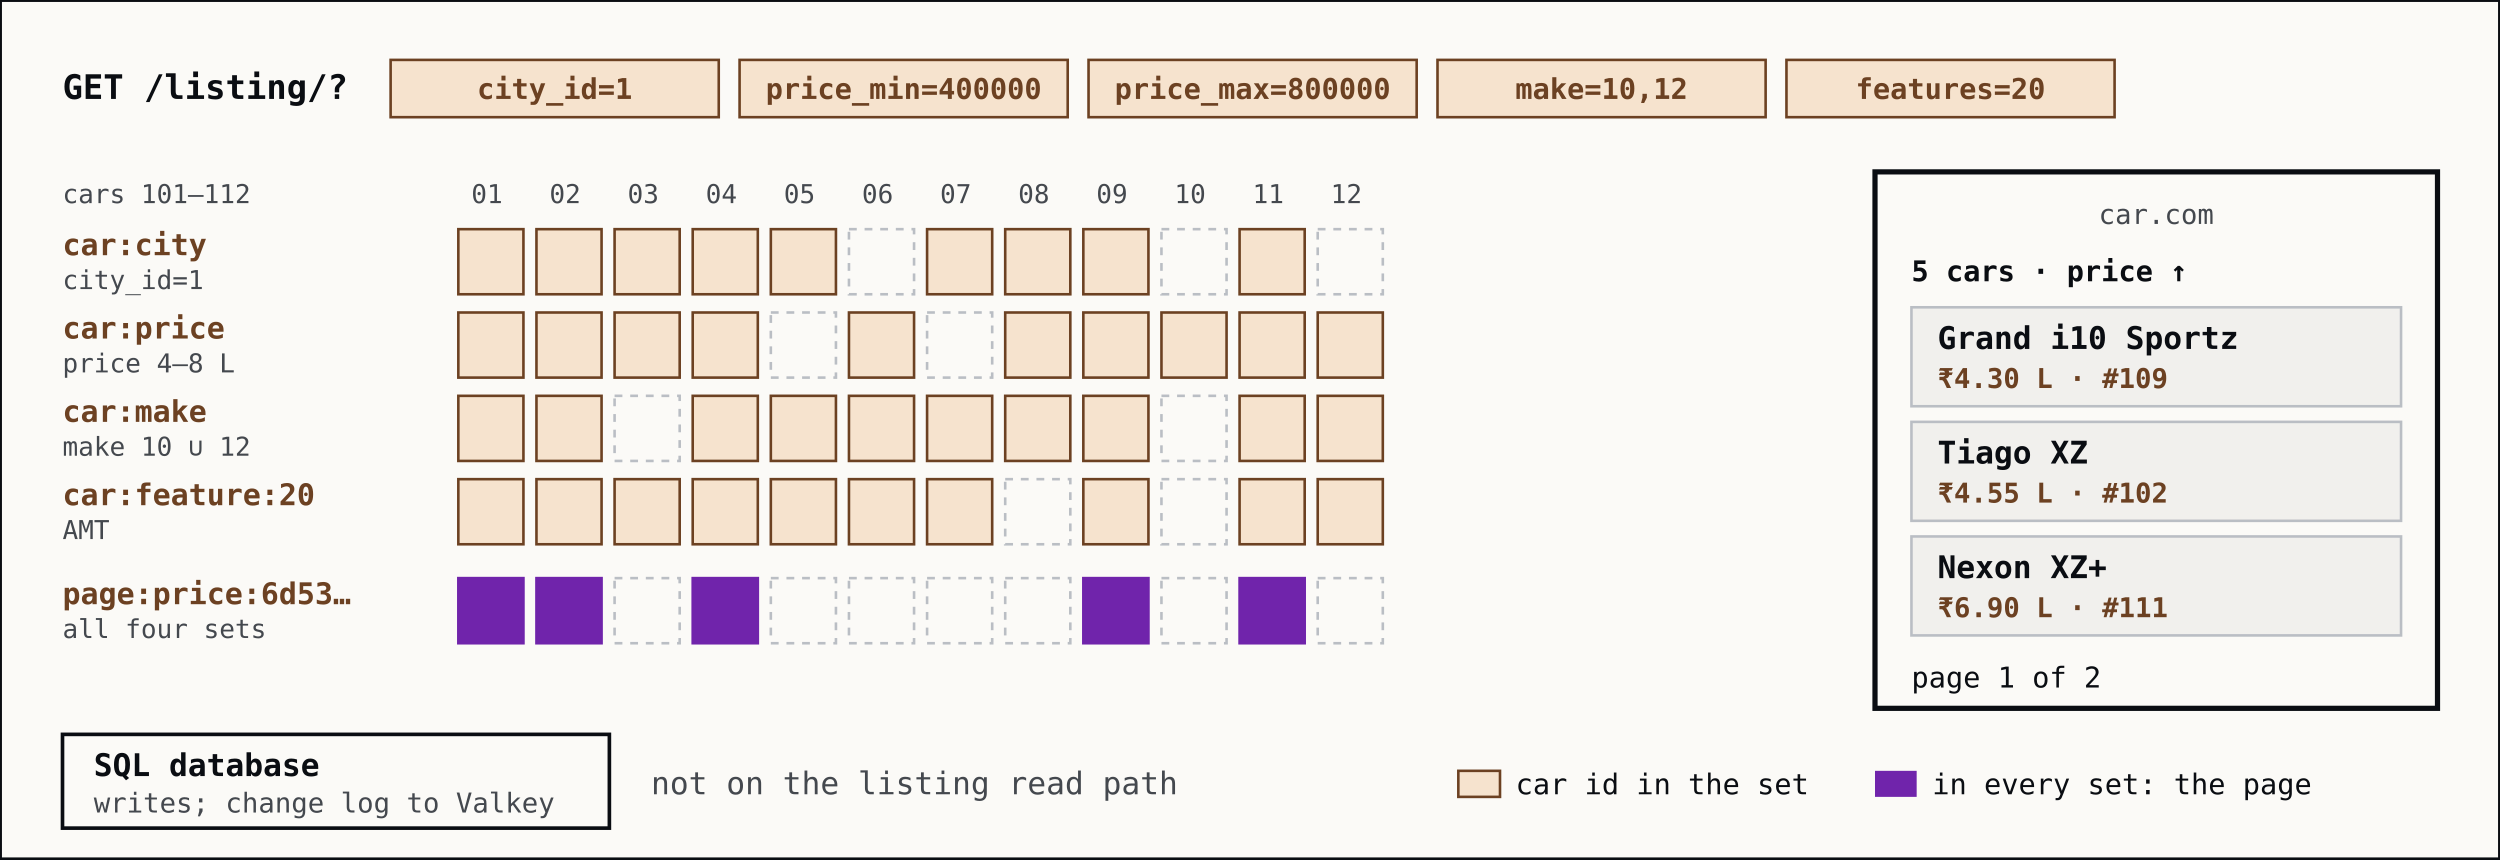
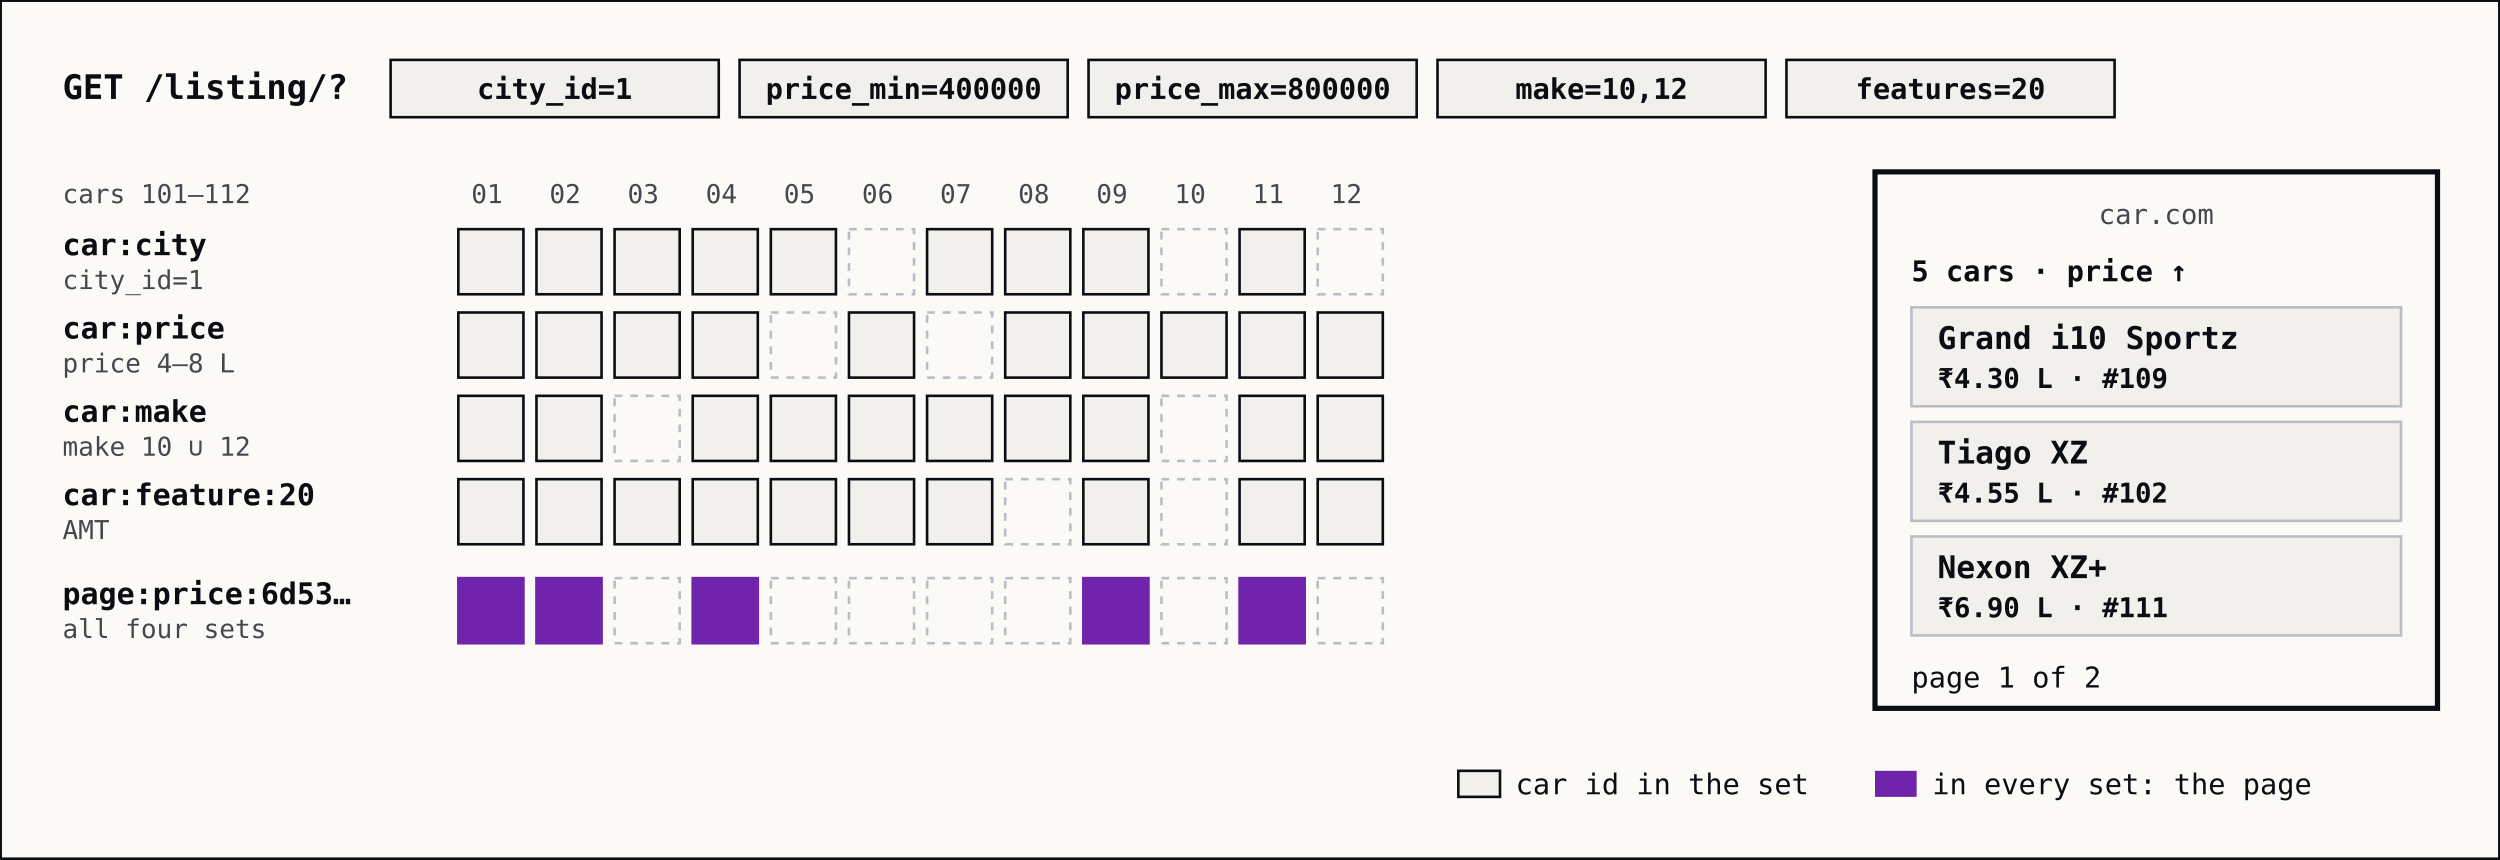
<svg xmlns="http://www.w3.org/2000/svg" viewBox="0 0 960 330" width="960" height="330" font-family="ui-monospace, 'JetBrains Mono', Menlo, monospace" font-size="13">
  <rect width="960" height="330" fill="#fbfaf7" stroke="#0a0d12" stroke-width="1.5" />
  <text x="24" y="38" font-weight="800" fill="#0a0d12">GET /listing/?</text>
-   <rect x="150" y="23" width="126" height="22" fill="#f6e3ce" stroke="#6c4122" />
-   <text x="213" y="38" font-size="11" font-weight="700" text-anchor="middle" fill="#6c4122">city_id=1</text>
-   <rect x="284" y="23" width="126" height="22" fill="#f6e3ce" stroke="#6c4122" />
-   <text x="347" y="38" font-size="11" font-weight="700" text-anchor="middle" fill="#6c4122">price_min=400000</text>
-   <rect x="418" y="23" width="126" height="22" fill="#f6e3ce" stroke="#6c4122" />
-   <text x="481" y="38" font-size="11" font-weight="700" text-anchor="middle" fill="#6c4122">price_max=800000</text>
-   <rect x="552" y="23" width="126" height="22" fill="#f6e3ce" stroke="#6c4122" />
-   <text x="615" y="38" font-size="11" font-weight="700" text-anchor="middle" fill="#6c4122">make=10,12</text>
-   <rect x="686" y="23" width="126" height="22" fill="#f6e3ce" stroke="#6c4122" />
-   <text x="749" y="38" font-size="11" font-weight="700" text-anchor="middle" fill="#6c4122">features=20</text>
+   <rect x="150" y="23" width="126" height="22" fill="#f1f0ed" stroke="#0a0d12" />
+   <text x="213" y="38" font-size="11" font-weight="700" text-anchor="middle" fill="#0a0d12">city_id=1</text>
+   <rect x="284" y="23" width="126" height="22" fill="#f1f0ed" stroke="#0a0d12" />
+   <text x="347" y="38" font-size="11" font-weight="700" text-anchor="middle" fill="#0a0d12">price_min=400000</text>
+   <rect x="418" y="23" width="126" height="22" fill="#f1f0ed" stroke="#0a0d12" />
+   <text x="481" y="38" font-size="11" font-weight="700" text-anchor="middle" fill="#0a0d12">price_max=800000</text>
+   <rect x="552" y="23" width="126" height="22" fill="#f1f0ed" stroke="#0a0d12" />
+   <text x="615" y="38" font-size="11" font-weight="700" text-anchor="middle" fill="#0a0d12">make=10,12</text>
+   <rect x="686" y="23" width="126" height="22" fill="#f1f0ed" stroke="#0a0d12" />
+   <text x="749" y="38" font-size="11" font-weight="700" text-anchor="middle" fill="#0a0d12">features=20</text>
  <text x="24" y="78" font-size="10" fill="#44484e">cars 101–112</text>
  <text x="187.0" y="78" font-size="10" text-anchor="middle" fill="#44484e">01</text>
  <text x="217.0" y="78" font-size="10" text-anchor="middle" fill="#44484e">02</text>
  <text x="247.0" y="78" font-size="10" text-anchor="middle" fill="#44484e">03</text>
  <text x="277.0" y="78" font-size="10" text-anchor="middle" fill="#44484e">04</text>
  <text x="307.0" y="78" font-size="10" text-anchor="middle" fill="#44484e">05</text>
  <text x="337.0" y="78" font-size="10" text-anchor="middle" fill="#44484e">06</text>
  <text x="367.0" y="78" font-size="10" text-anchor="middle" fill="#44484e">07</text>
  <text x="397.0" y="78" font-size="10" text-anchor="middle" fill="#44484e">08</text>
  <text x="427.0" y="78" font-size="10" text-anchor="middle" fill="#44484e">09</text>
  <text x="457.0" y="78" font-size="10" text-anchor="middle" fill="#44484e">10</text>
  <text x="487.0" y="78" font-size="10" text-anchor="middle" fill="#44484e">11</text>
  <text x="517.0" y="78" font-size="10" text-anchor="middle" fill="#44484e">12</text>
-   <text x="24" y="98" font-size="11.5" font-weight="700" fill="#6c4122">car:city</text>
+   <text x="24" y="98" font-size="11.5" font-weight="700" fill="#0a0d12">car:city</text>
  <text x="24" y="111" font-size="10" fill="#44484e">city_id=1</text>
-   <rect x="176" y="88" width="25" height="25" fill="#f6e3ce" stroke="#6c4122" />
-   <rect x="206" y="88" width="25" height="25" fill="#f6e3ce" stroke="#6c4122" />
-   <rect x="236" y="88" width="25" height="25" fill="#f6e3ce" stroke="#6c4122" />
-   <rect x="266" y="88" width="25" height="25" fill="#f6e3ce" stroke="#6c4122" />
-   <rect x="296" y="88" width="25" height="25" fill="#f6e3ce" stroke="#6c4122" />
+   <rect x="176" y="88" width="25" height="25" fill="#f1f0ed" stroke="#0a0d12" />
+   <rect x="206" y="88" width="25" height="25" fill="#f1f0ed" stroke="#0a0d12" />
+   <rect x="236" y="88" width="25" height="25" fill="#f1f0ed" stroke="#0a0d12" />
+   <rect x="266" y="88" width="25" height="25" fill="#f1f0ed" stroke="#0a0d12" />
+   <rect x="296" y="88" width="25" height="25" fill="#f1f0ed" stroke="#0a0d12" />
  <rect x="326" y="88" width="25" height="25" fill="none" stroke="#babec4" stroke-dasharray="3 3" />
-   <rect x="356" y="88" width="25" height="25" fill="#f6e3ce" stroke="#6c4122" />
-   <rect x="386" y="88" width="25" height="25" fill="#f6e3ce" stroke="#6c4122" />
-   <rect x="416" y="88" width="25" height="25" fill="#f6e3ce" stroke="#6c4122" />
+   <rect x="356" y="88" width="25" height="25" fill="#f1f0ed" stroke="#0a0d12" />
+   <rect x="386" y="88" width="25" height="25" fill="#f1f0ed" stroke="#0a0d12" />
+   <rect x="416" y="88" width="25" height="25" fill="#f1f0ed" stroke="#0a0d12" />
  <rect x="446" y="88" width="25" height="25" fill="none" stroke="#babec4" stroke-dasharray="3 3" />
-   <rect x="476" y="88" width="25" height="25" fill="#f6e3ce" stroke="#6c4122" />
+   <rect x="476" y="88" width="25" height="25" fill="#f1f0ed" stroke="#0a0d12" />
  <rect x="506" y="88" width="25" height="25" fill="none" stroke="#babec4" stroke-dasharray="3 3" />
-   <text x="24" y="130" font-size="11.5" font-weight="700" fill="#6c4122">car:price</text>
+   <text x="24" y="130" font-size="11.5" font-weight="700" fill="#0a0d12">car:price</text>
  <text x="24" y="143" font-size="10" fill="#44484e">price 4–8 L</text>
-   <rect x="176" y="120" width="25" height="25" fill="#f6e3ce" stroke="#6c4122" />
-   <rect x="206" y="120" width="25" height="25" fill="#f6e3ce" stroke="#6c4122" />
-   <rect x="236" y="120" width="25" height="25" fill="#f6e3ce" stroke="#6c4122" />
-   <rect x="266" y="120" width="25" height="25" fill="#f6e3ce" stroke="#6c4122" />
+   <rect x="176" y="120" width="25" height="25" fill="#f1f0ed" stroke="#0a0d12" />
+   <rect x="206" y="120" width="25" height="25" fill="#f1f0ed" stroke="#0a0d12" />
+   <rect x="236" y="120" width="25" height="25" fill="#f1f0ed" stroke="#0a0d12" />
+   <rect x="266" y="120" width="25" height="25" fill="#f1f0ed" stroke="#0a0d12" />
  <rect x="296" y="120" width="25" height="25" fill="none" stroke="#babec4" stroke-dasharray="3 3" />
-   <rect x="326" y="120" width="25" height="25" fill="#f6e3ce" stroke="#6c4122" />
+   <rect x="326" y="120" width="25" height="25" fill="#f1f0ed" stroke="#0a0d12" />
  <rect x="356" y="120" width="25" height="25" fill="none" stroke="#babec4" stroke-dasharray="3 3" />
-   <rect x="386" y="120" width="25" height="25" fill="#f6e3ce" stroke="#6c4122" />
-   <rect x="416" y="120" width="25" height="25" fill="#f6e3ce" stroke="#6c4122" />
-   <rect x="446" y="120" width="25" height="25" fill="#f6e3ce" stroke="#6c4122" />
-   <rect x="476" y="120" width="25" height="25" fill="#f6e3ce" stroke="#6c4122" />
-   <rect x="506" y="120" width="25" height="25" fill="#f6e3ce" stroke="#6c4122" />
-   <text x="24" y="162" font-size="11.5" font-weight="700" fill="#6c4122">car:make</text>
+   <rect x="386" y="120" width="25" height="25" fill="#f1f0ed" stroke="#0a0d12" />
+   <rect x="416" y="120" width="25" height="25" fill="#f1f0ed" stroke="#0a0d12" />
+   <rect x="446" y="120" width="25" height="25" fill="#f1f0ed" stroke="#0a0d12" />
+   <rect x="476" y="120" width="25" height="25" fill="#f1f0ed" stroke="#0a0d12" />
+   <rect x="506" y="120" width="25" height="25" fill="#f1f0ed" stroke="#0a0d12" />
+   <text x="24" y="162" font-size="11.5" font-weight="700" fill="#0a0d12">car:make</text>
  <text x="24" y="175" font-size="10" fill="#44484e">make 10 ∪ 12</text>
-   <rect x="176" y="152" width="25" height="25" fill="#f6e3ce" stroke="#6c4122" />
-   <rect x="206" y="152" width="25" height="25" fill="#f6e3ce" stroke="#6c4122" />
+   <rect x="176" y="152" width="25" height="25" fill="#f1f0ed" stroke="#0a0d12" />
+   <rect x="206" y="152" width="25" height="25" fill="#f1f0ed" stroke="#0a0d12" />
  <rect x="236" y="152" width="25" height="25" fill="none" stroke="#babec4" stroke-dasharray="3 3" />
-   <rect x="266" y="152" width="25" height="25" fill="#f6e3ce" stroke="#6c4122" />
-   <rect x="296" y="152" width="25" height="25" fill="#f6e3ce" stroke="#6c4122" />
-   <rect x="326" y="152" width="25" height="25" fill="#f6e3ce" stroke="#6c4122" />
-   <rect x="356" y="152" width="25" height="25" fill="#f6e3ce" stroke="#6c4122" />
-   <rect x="386" y="152" width="25" height="25" fill="#f6e3ce" stroke="#6c4122" />
-   <rect x="416" y="152" width="25" height="25" fill="#f6e3ce" stroke="#6c4122" />
+   <rect x="266" y="152" width="25" height="25" fill="#f1f0ed" stroke="#0a0d12" />
+   <rect x="296" y="152" width="25" height="25" fill="#f1f0ed" stroke="#0a0d12" />
+   <rect x="326" y="152" width="25" height="25" fill="#f1f0ed" stroke="#0a0d12" />
+   <rect x="356" y="152" width="25" height="25" fill="#f1f0ed" stroke="#0a0d12" />
+   <rect x="386" y="152" width="25" height="25" fill="#f1f0ed" stroke="#0a0d12" />
+   <rect x="416" y="152" width="25" height="25" fill="#f1f0ed" stroke="#0a0d12" />
  <rect x="446" y="152" width="25" height="25" fill="none" stroke="#babec4" stroke-dasharray="3 3" />
-   <rect x="476" y="152" width="25" height="25" fill="#f6e3ce" stroke="#6c4122" />
-   <rect x="506" y="152" width="25" height="25" fill="#f6e3ce" stroke="#6c4122" />
-   <text x="24" y="194" font-size="11.5" font-weight="700" fill="#6c4122">car:feature:20</text>
+   <rect x="476" y="152" width="25" height="25" fill="#f1f0ed" stroke="#0a0d12" />
+   <rect x="506" y="152" width="25" height="25" fill="#f1f0ed" stroke="#0a0d12" />
+   <text x="24" y="194" font-size="11.5" font-weight="700" fill="#0a0d12">car:feature:20</text>
  <text x="24" y="207" font-size="10" fill="#44484e">AMT</text>
-   <rect x="176" y="184" width="25" height="25" fill="#f6e3ce" stroke="#6c4122" />
-   <rect x="206" y="184" width="25" height="25" fill="#f6e3ce" stroke="#6c4122" />
-   <rect x="236" y="184" width="25" height="25" fill="#f6e3ce" stroke="#6c4122" />
-   <rect x="266" y="184" width="25" height="25" fill="#f6e3ce" stroke="#6c4122" />
-   <rect x="296" y="184" width="25" height="25" fill="#f6e3ce" stroke="#6c4122" />
-   <rect x="326" y="184" width="25" height="25" fill="#f6e3ce" stroke="#6c4122" />
-   <rect x="356" y="184" width="25" height="25" fill="#f6e3ce" stroke="#6c4122" />
+   <rect x="176" y="184" width="25" height="25" fill="#f1f0ed" stroke="#0a0d12" />
+   <rect x="206" y="184" width="25" height="25" fill="#f1f0ed" stroke="#0a0d12" />
+   <rect x="236" y="184" width="25" height="25" fill="#f1f0ed" stroke="#0a0d12" />
+   <rect x="266" y="184" width="25" height="25" fill="#f1f0ed" stroke="#0a0d12" />
+   <rect x="296" y="184" width="25" height="25" fill="#f1f0ed" stroke="#0a0d12" />
+   <rect x="326" y="184" width="25" height="25" fill="#f1f0ed" stroke="#0a0d12" />
+   <rect x="356" y="184" width="25" height="25" fill="#f1f0ed" stroke="#0a0d12" />
  <rect x="386" y="184" width="25" height="25" fill="none" stroke="#babec4" stroke-dasharray="3 3" />
-   <rect x="416" y="184" width="25" height="25" fill="#f6e3ce" stroke="#6c4122" />
+   <rect x="416" y="184" width="25" height="25" fill="#f1f0ed" stroke="#0a0d12" />
  <rect x="446" y="184" width="25" height="25" fill="none" stroke="#babec4" stroke-dasharray="3 3" />
-   <rect x="476" y="184" width="25" height="25" fill="#f6e3ce" stroke="#6c4122" />
-   <rect x="506" y="184" width="25" height="25" fill="#f6e3ce" stroke="#6c4122" />
-   <text x="24" y="232" font-size="11.5" font-weight="700" fill="#6c4122">page:price:6d53…</text>
+   <rect x="476" y="184" width="25" height="25" fill="#f1f0ed" stroke="#0a0d12" />
+   <rect x="506" y="184" width="25" height="25" fill="#f1f0ed" stroke="#0a0d12" />
+   <text x="24" y="232" font-size="11.5" font-weight="700" fill="#0a0d12">page:price:6d53…</text>
  <text x="24" y="245" font-size="10" fill="#44484e">all four sets</text>
  <rect x="176" y="222" width="25" height="25" fill="#7024ab" stroke="#7024ab" />
  <rect x="206" y="222" width="25" height="25" fill="#7024ab" stroke="#7024ab" />
  <rect x="236" y="222" width="25" height="25" fill="none" stroke="#babec4" stroke-dasharray="3 3" />
  <rect x="266" y="222" width="25" height="25" fill="#7024ab" stroke="#7024ab" />
  <rect x="296" y="222" width="25" height="25" fill="none" stroke="#babec4" stroke-dasharray="3 3" />
  <rect x="326" y="222" width="25" height="25" fill="none" stroke="#babec4" stroke-dasharray="3 3" />
  <rect x="356" y="222" width="25" height="25" fill="none" stroke="#babec4" stroke-dasharray="3 3" />
  <rect x="386" y="222" width="25" height="25" fill="none" stroke="#babec4" stroke-dasharray="3 3" />
  <rect x="416" y="222" width="25" height="25" fill="#7024ab" stroke="#7024ab" />
  <rect x="446" y="222" width="25" height="25" fill="none" stroke="#babec4" stroke-dasharray="3 3" />
  <rect x="476" y="222" width="25" height="25" fill="#7024ab" stroke="#7024ab" />
  <rect x="506" y="222" width="25" height="25" fill="none" stroke="#babec4" stroke-dasharray="3 3" />
  <rect x="720" y="66" width="216" height="206" fill="#fbfaf7" stroke="#0a0d12" stroke-width="2" />
  <text x="828" y="86" font-size="10.5" text-anchor="middle" fill="#44484e">car.com</text>
  <text x="734" y="108" font-size="11" font-weight="700" fill="#0a0d12">5 cars · price ↑</text>
  <rect x="734" y="118" width="188" height="38" fill="#f1f0ed" stroke="#babec4" />
  <text x="744" y="134" font-size="12" font-weight="700" fill="#0a0d12">Grand i10 Sportz</text>
-   <text x="744" y="149" font-size="10.5" font-weight="700" fill="#6c4122">₹4.30 L · #109</text>
+   <text x="744" y="149" font-size="10.5" font-weight="700" fill="#0a0d12">₹4.30 L · #109</text>
  <rect x="734" y="162" width="188" height="38" fill="#f1f0ed" stroke="#babec4" />
  <text x="744" y="178" font-size="12" font-weight="700" fill="#0a0d12">Tiago XZ</text>
-   <text x="744" y="193" font-size="10.5" font-weight="700" fill="#6c4122">₹4.55 L · #102</text>
+   <text x="744" y="193" font-size="10.5" font-weight="700" fill="#0a0d12">₹4.55 L · #102</text>
  <rect x="734" y="206" width="188" height="38" fill="#f1f0ed" stroke="#babec4" />
  <text x="744" y="222" font-size="12" font-weight="700" fill="#0a0d12">Nexon XZ+</text>
-   <text x="744" y="237" font-size="10.5" font-weight="700" fill="#6c4122">₹6.90 L · #111</text>
+   <text x="744" y="237" font-size="10.5" font-weight="700" fill="#0a0d12">₹6.90 L · #111</text>
  <text x="734" y="264" font-size="11" fill="#0a0d12">page 1 of 2</text>
-   <rect x="24" y="282" width="210" height="36" fill="none" stroke="#0a0d12" stroke-width="1.4" />
-   <text x="36" y="298" font-size="12" font-weight="800" fill="#0a0d12">SQL database</text>
-   <text x="36" y="312" font-size="10.5" fill="#44484e">writes; change log to Valkey</text>
-   <text x="250" y="305" font-size="12" fill="#44484e">not on the listing read path</text>
-   <rect x="560" y="296" width="16" height="10" fill="#f6e3ce" stroke="#6c4122" />
+   <rect x="560" y="296" width="16" height="10" fill="#f1f0ed" stroke="#0a0d12" />
  <text x="582" y="305" font-size="11" fill="#0a0d12">car id in the set</text>
  <rect x="720" y="296" width="16" height="10" fill="#7024ab" />
  <text x="742" y="305" font-size="11" fill="#0a0d12">in every set: the page</text>
</svg>
